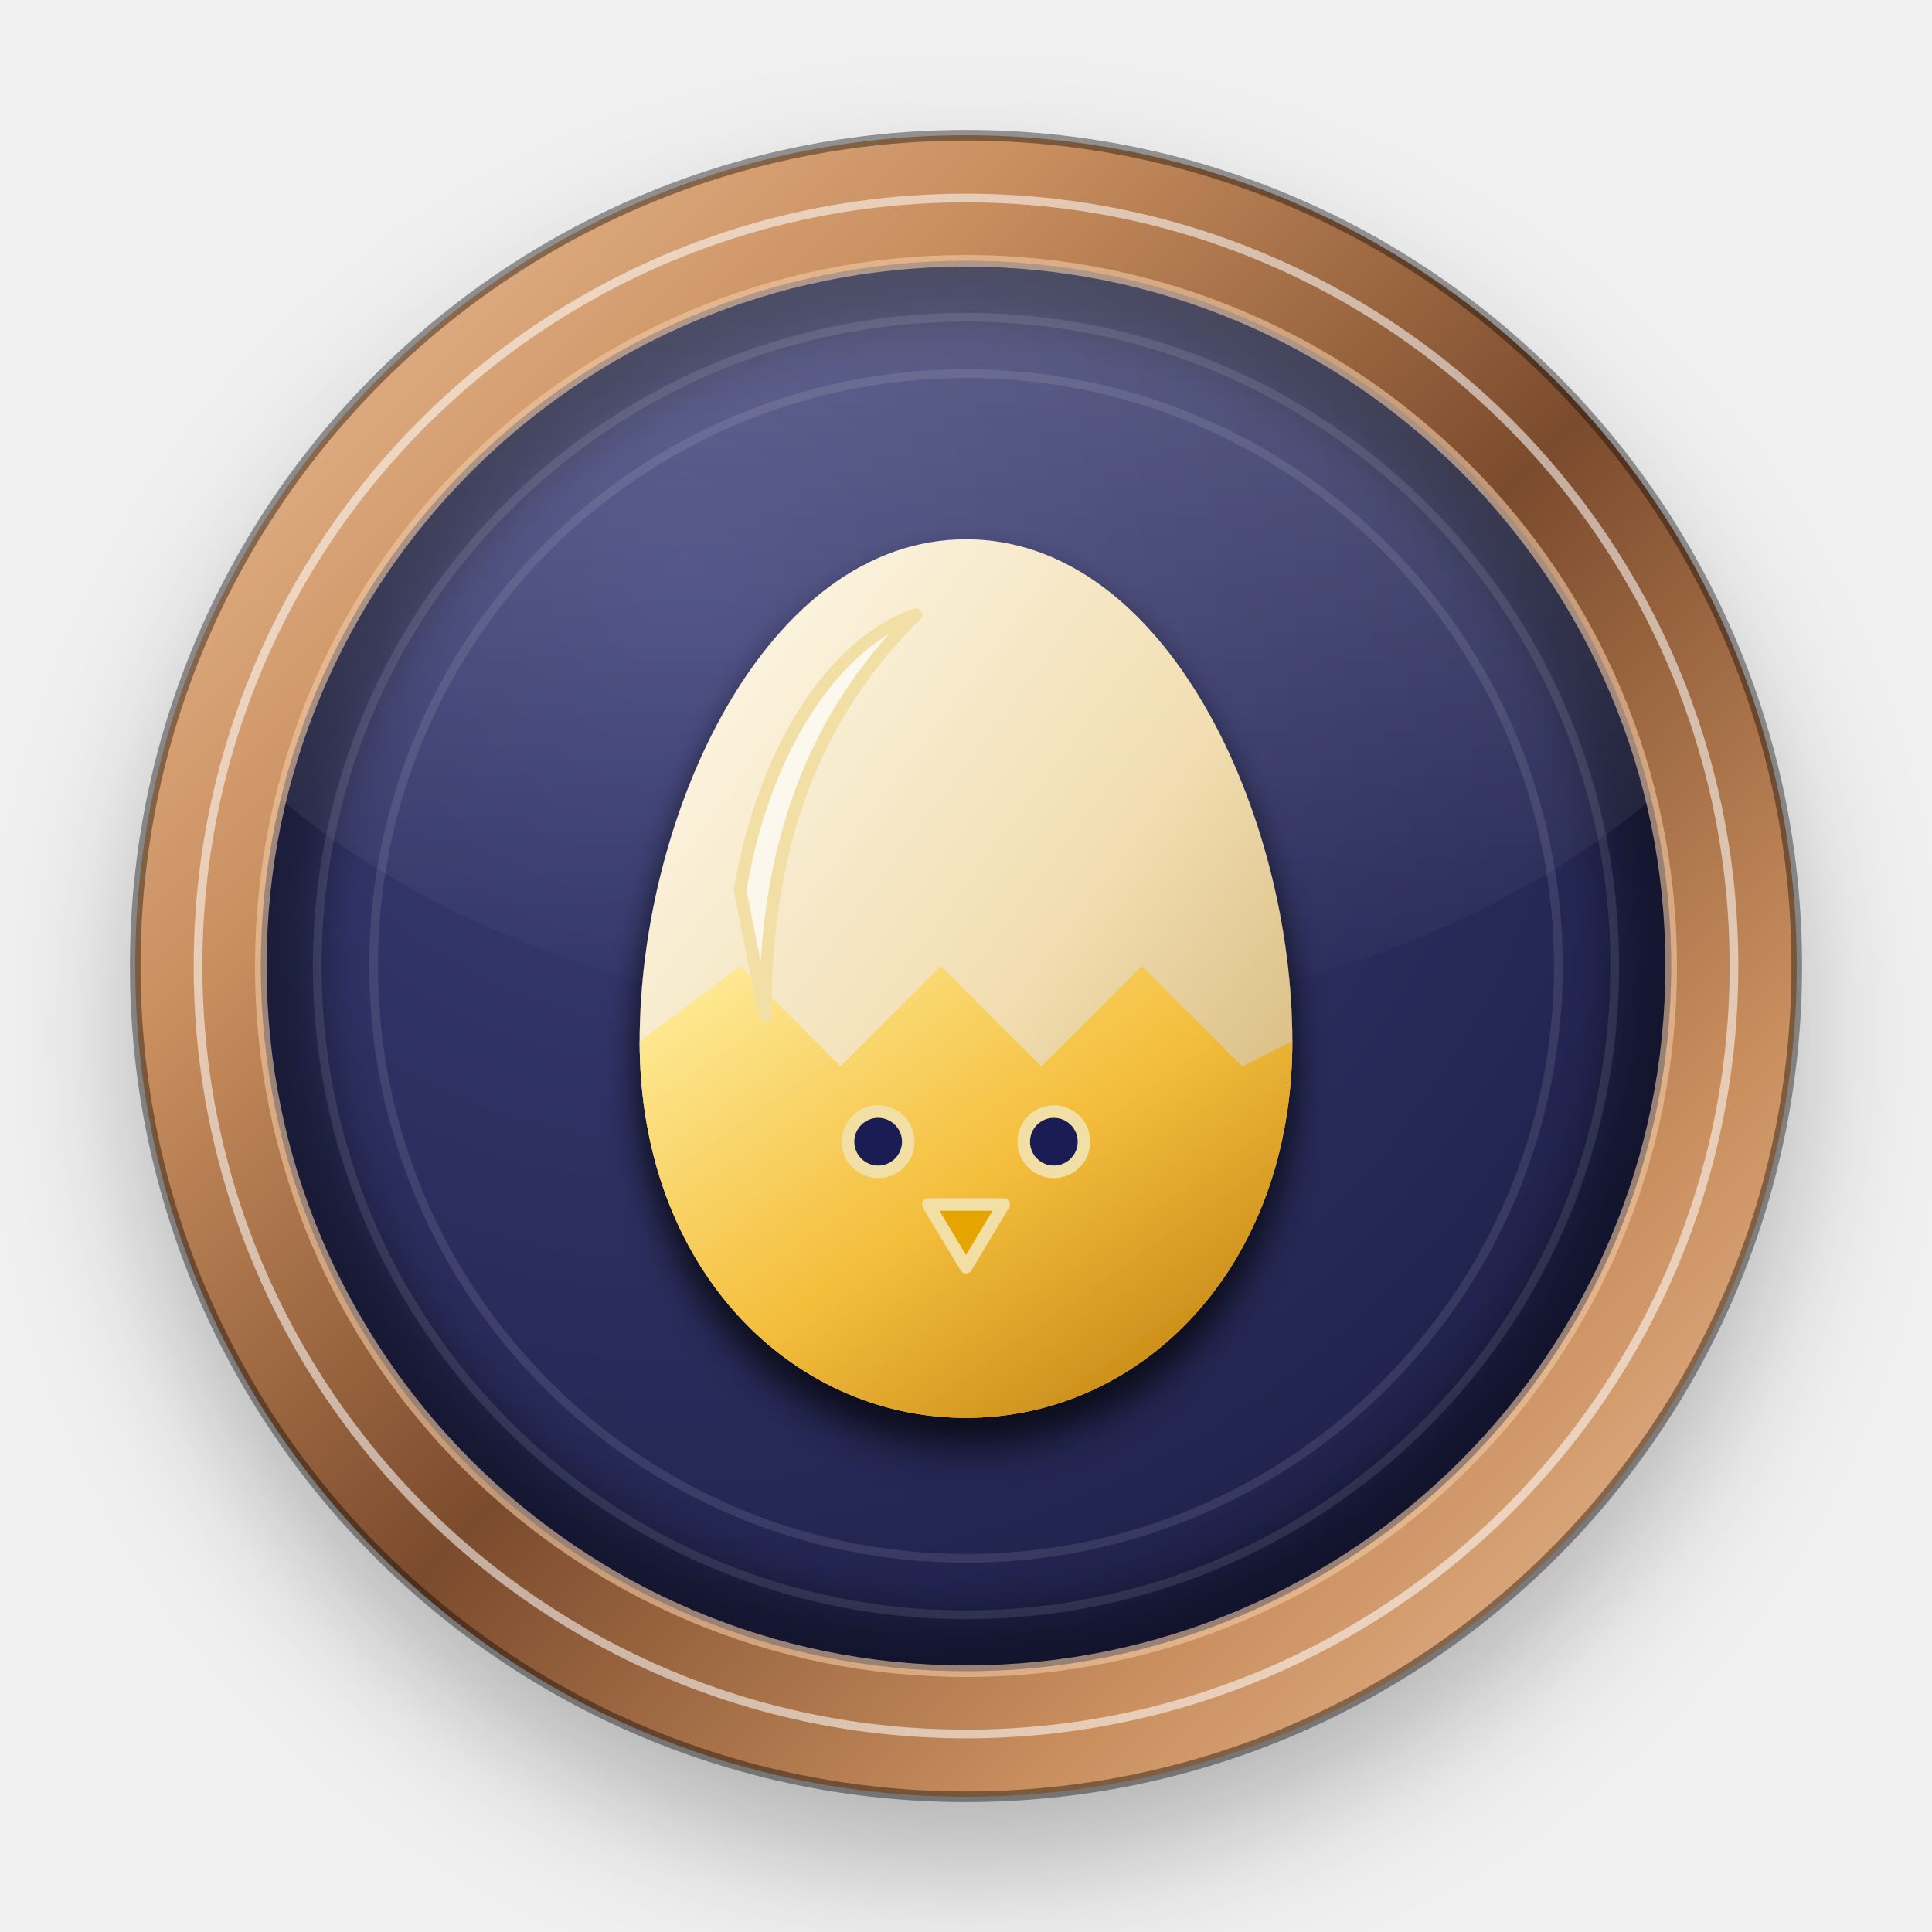
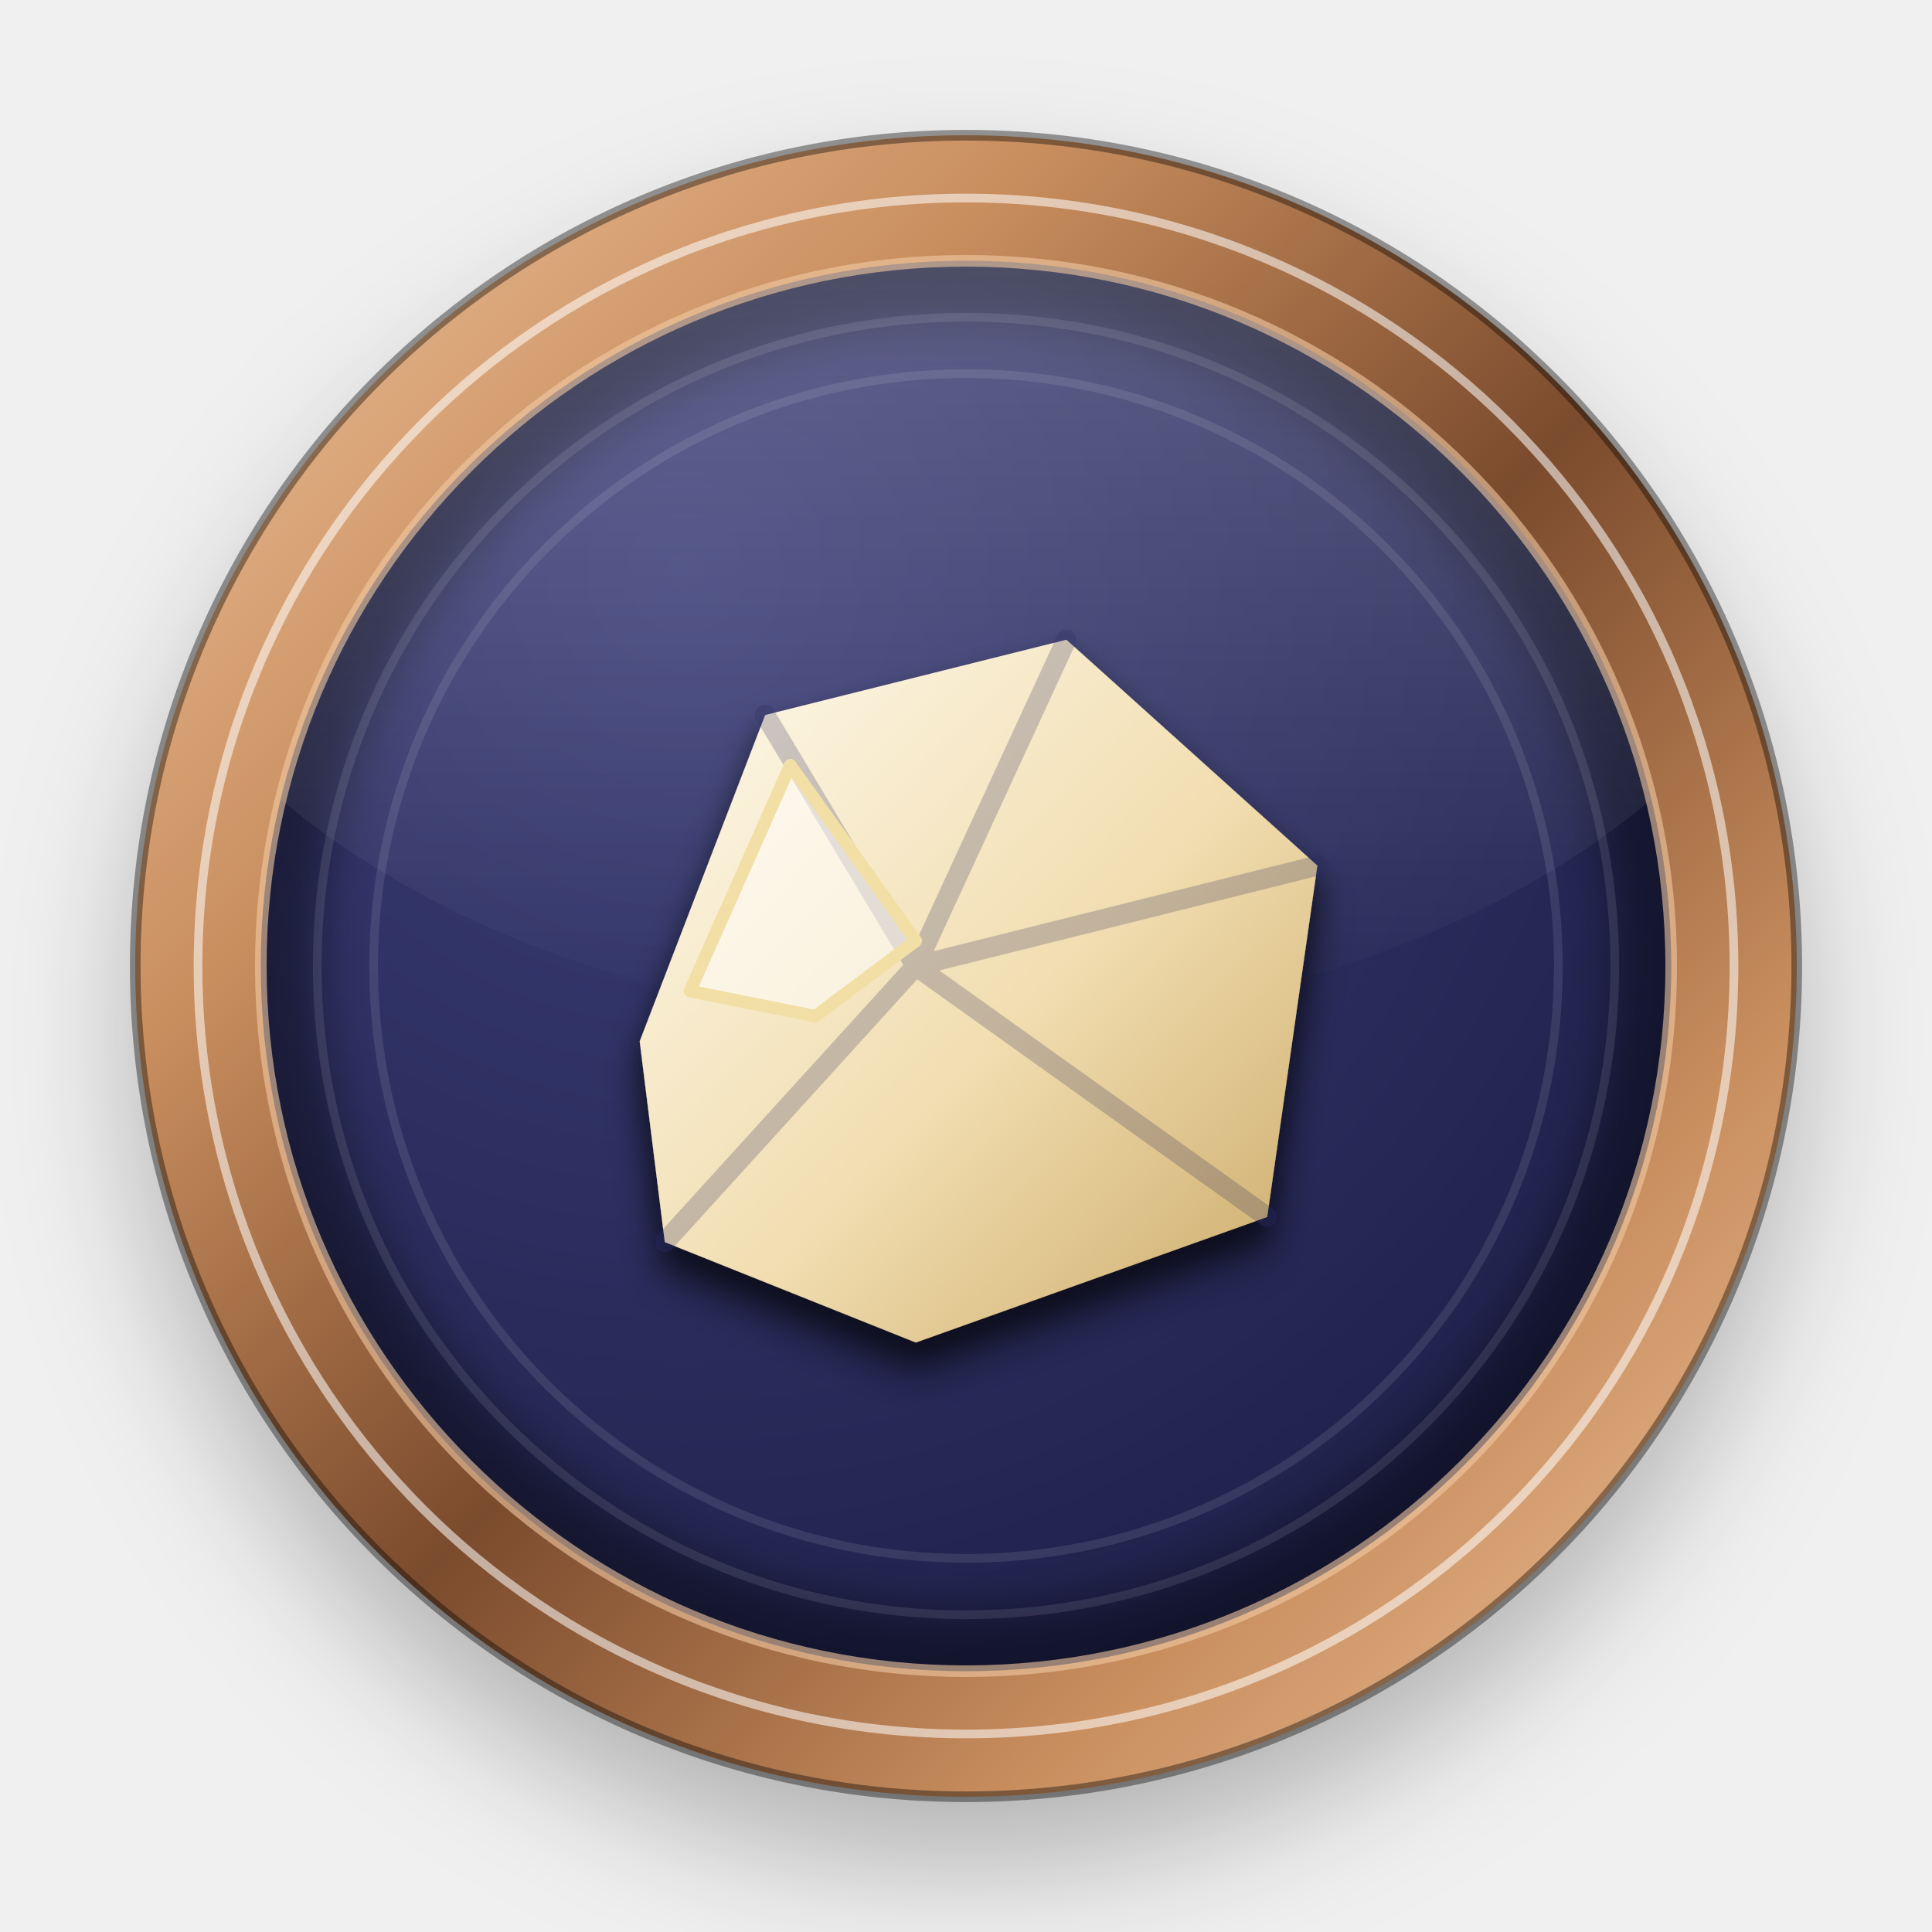
<svg xmlns="http://www.w3.org/2000/svg" viewBox="-100 -100 200 200" width="400" height="400">
  <defs>
    <filter id="blur8" x="-30%" y="-30%" width="160%" height="160%">
      <feGaussianBlur stdDeviation="7" />
    </filter>
    <filter id="blur3" x="-30%" y="-30%" width="160%" height="160%">
      <feGaussianBlur stdDeviation="2.6" />
    </filter>
    <filter id="emb" x="-20%" y="-20%" width="140%" height="140%">
      <feDropShadow dx="0" dy="1.6" stdDeviation="1.1" flood-color="#000" flood-opacity=".38" />
    </filter>
  </defs>
  <style>.mb41 .nf{fill:none} .mb41 .sf{fill:#F2DFA6;fill-opacity:.17} .mb41 .fl{fill:#F2DFA6;stroke:none} .mb41 .gl{fill:url(#b41g);stroke:none}</style>
  <defs>
    <radialGradient id="b41h" cx=".5" cy=".5" r=".5">
      <stop offset=".6" stop-color="#F3D58A" stop-opacity="0" />
      <stop offset=".82" stop-color="#F3D58A" stop-opacity=".95" />
      <stop offset="1" stop-color="#F3D58A" stop-opacity="0" />
    </radialGradient>
    <linearGradient id="b41r" x1="0" y1="0" x2="1" y2="1">
      <stop offset="0" stop-color="#F2C9A4" />
      <stop offset=".28" stop-color="#C98E5E" />
      <stop offset=".52" stop-color="#7B4B2D" />
      <stop offset=".76" stop-color="#C98E5E" />
      <stop offset="1" stop-color="#F2C9A4" />
    </linearGradient>
    <radialGradient id="b41p" cx=".3" cy=".22" r="1.15">
      <stop offset="0" stop-color="#3C3F78" />
      <stop offset="1" stop-color="#14163A" />
    </radialGradient>
    <radialGradient id="b41g" cx=".5" cy=".5" r=".5">
      <stop offset="0" stop-color="#E8D49A" stop-opacity=".95" />
      <stop offset="1" stop-color="#E8D49A" stop-opacity=".55" />
    </radialGradient>
    <linearGradient id="b41s" x1="0" y1="0" x2="0" y2="1">
      <stop offset="0" stop-color="#fff" stop-opacity=".34" />
      <stop offset="1" stop-color="#fff" stop-opacity="0" />
    </linearGradient>
    <clipPath id="b41c">
      <path d="M-73,0A73,73 0 1 0 73,0A73,73 0 1 0 -73,0Z" />
    </clipPath>
  </defs>
  <path d="M-86,0A86,86 0 1 0 86,0A86,86 0 1 0 -86,0Z" transform="translate(0 7)" fill="#000" opacity=".26" filter="url(#blur8)" />
  <path d="M-86,0A86,86 0 1 0 86,0A86,86 0 1 0 -86,0Z" fill="url(#b41r)" />
  <path d="M-86,0A86,86 0 1 0 86,0A86,86 0 1 0 -86,0Z" fill="none" stroke="#000" stroke-opacity=".38" stroke-width="1.1" />
  <path d="M-79.5,0A79.5,79.5 0 1 0 79.5,0A79.5,79.5 0 1 0 -79.5,0Z" fill="none" stroke="#fff" stroke-opacity=".55" stroke-width=".9" />
  <path d="M-73,0A73,73 0 1 0 73,0A73,73 0 1 0 -73,0Z" fill="url(#b41p)" />
  <g clip-path="url(#b41c)">
    <path d="M-73,0A73,73 0 1 0 73,0A73,73 0 1 0 -73,0Z" fill="none" stroke="#000" stroke-opacity=".42" stroke-width="12" filter="url(#blur3)" />
    <path d="M-67.16,0A67.16,67.16 0 1 0 67.16,0A67.16,67.16 0 1 0 -67.16,0Z" fill="none" stroke="#fff" stroke-opacity=".10" stroke-width=".9" />
    <path d="M-61.32,0A61.32,61.32 0 1 0 61.32,0A61.32,61.32 0 1 0 -61.32,0Z" fill="none" stroke="#fff" stroke-opacity=".10" stroke-width=".9" />
    <ellipse cx="0" cy="-58" rx="92" ry="64" fill="url(#b41s)" />
  </g>
  <path d="M-73,0A73,73 0 1 0 73,0A73,73 0 1 0 -73,0Z" fill="none" stroke="#F2C9A4" stroke-opacity=".6" stroke-width="1.2" />
  <g filter="url(#emb)" fill="none" stroke="#F2DFA6" stroke-linecap="round" stroke-linejoin="round" class="mb41" transform="scale(1.16)">
    <defs>
      <linearGradient id="iGold" x1="0" y1="0" x2="1" y2="1">
        <stop offset="0" stop-color="#FFF3B0" />
        <stop offset=".45" stop-color="#F6C443" />
        <stop offset="1" stop-color="#B97C0A" />
      </linearGradient>
      <linearGradient id="iFire" x1="0" y1="0" x2="0" y2="1">
        <stop offset="0" stop-color="#FFE27A" />
        <stop offset=".5" stop-color="#FF9A2E" />
        <stop offset="1" stop-color="#E8481A" />
      </linearGradient>
      <linearGradient id="iFire2" x1="0" y1="0" x2="0" y2="1">
        <stop offset="0" stop-color="#FFFBE0" />
        <stop offset="1" stop-color="#FFC24A" />
      </linearGradient>
      <linearGradient id="iWax" x1="0" y1="0" x2="1" y2="0">
        <stop offset="0" stop-color="#F3E7CF" />
        <stop offset=".5" stop-color="#FFFDF4" />
        <stop offset="1" stop-color="#D9C7A3" />
      </linearGradient>
      <linearGradient id="iWood" x1="0" y1="0" x2="0" y2="1">
        <stop offset="0" stop-color="#C98A52" />
        <stop offset="1" stop-color="#7A4A26" />
      </linearGradient>
      <linearGradient id="iGlass" x1="0" y1="0" x2="1" y2="1">
        <stop offset="0" stop-color="#FFF6D6" stop-opacity=".95" />
        <stop offset="1" stop-color="#FFC15A" stop-opacity=".55" />
      </linearGradient>
      <linearGradient id="iSteel" x1="0" y1="0" x2="1" y2="1">
        <stop offset="0" stop-color="#FFFFFF" />
        <stop offset="1" stop-color="#A9B6CC" />
      </linearGradient>
      <linearGradient id="iPaper" x1="0" y1="0" x2="1" y2="1">
        <stop offset="0" stop-color="#FFFFFF" />
        <stop offset="1" stop-color="#DDE3F2" />
      </linearGradient>
      <linearGradient id="iRed" x1="0" y1="0" x2="0" y2="1">
        <stop offset="0" stop-color="#FF7B6B" />
        <stop offset="1" stop-color="#C2352B" />
      </linearGradient>
      <linearGradient id="iBlue" x1="0" y1="0" x2="1" y2="1">
        <stop offset="0" stop-color="#8FD3FF" />
        <stop offset="1" stop-color="#2F6FD0" />
      </linearGradient>
      <linearGradient id="iBrown" x1="0" y1="0" x2="0" y2="1">
        <stop offset="0" stop-color="#B07A4C" />
        <stop offset="1" stop-color="#6B4126" />
      </linearGradient>
      <radialGradient id="iGlow">
        <stop offset="0" stop-color="#FFE9A8" stop-opacity=".85" />
        <stop offset="1" stop-color="#FFE9A8" stop-opacity="0" />
      </radialGradient>
      <linearGradient id="iSand" x1="0" y1="0" x2="0" y2="1">
        <stop offset="0" stop-color="#FFE29A" />
        <stop offset="1" stop-color="#E0A33A" />
      </linearGradient>
    </defs>
    <defs>
      <linearGradient id="cham" x1="0" y1="0" x2="1" y2="1">
        <stop offset="0" stop-color="#FFFBEF" />
        <stop offset=".55" stop-color="#F1DDB0" />
        <stop offset="1" stop-color="#C9A765" />
      </linearGradient>
      <linearGradient id="gld" x1="0" y1="0" x2="1" y2="1">
        <stop offset="0" stop-color="#FFEFA0" />
        <stop offset=".5" stop-color="#F4BE3C" />
        <stop offset="1" stop-color="#B8780C" />
      </linearGradient>
      <radialGradient id="glw">
        <stop offset="0" stop-color="#FFE9A8" stop-opacity=".5" />
        <stop offset="1" stop-color="#FFE9A8" stop-opacity="0" />
      </radialGradient>
      <filter id="bev" x="-25%" y="-25%" width="150%" height="150%">
        <feGaussianBlur in="SourceAlpha" stdDeviation="1.7" result="b" />
        <feSpecularLighting in="b" surfaceScale="3.2" specularConstant="1" specularExponent="18" lighting-color="#ffffff" result="s">
          <fePointLight x="-30" y="-70" z="80" />
        </feSpecularLighting>
        <feComposite in="s" in2="SourceAlpha" operator="in" result="s2" />
        <feComposite in="SourceGraphic" in2="s2" operator="arithmetic" k1="0" k2="1" k3=".9" k4="0" result="m" />
        <feDropShadow in="m" dx="0" dy="2.2" stdDeviation="1.6" flood-color="#000" flood-opacity=".5" />
      </filter>
    </defs>
    <g filter="url(#bev)">
      <g transform="scale(1.12)">
-         <path d="M0,-34 C16,-34 26,-12 26,6 C26,24 14,36 0,36 C-14,36 -26,24 -26,6 C-26,-12 -16,-34 0,-34Z" fill="url(#cham)" stroke="#1C1E55" stroke-opacity="0" stroke-width="1.6" stroke-linejoin="round" />
-         <path d="M-26,6 L-18,0 L-10,8 L-2,0 L6,8 L14,0 L22,8 L26,6 C26,24 14,36 0,36 C-14,36 -26,24 -26,6Z" fill="url(#gld)" stroke="#1C1E55" stroke-opacity="0" stroke-width="1.6" stroke-linejoin="round" />
-         <circle cx="-7" cy="14" r="2.4" fill="#1C1E55" />
-         <circle cx="7" cy="14" r="2.4" fill="#1C1E55" />
-         <path d="M-3,19 L3,19 L0,24Z" fill="#E5A400" />
-         <path d="M-18,-6 C-16,-18 -10,-26 -4,-28 C-12,-20 -16,-10 -16,4Z" fill="#fff" fill-opacity="0.6" />
+         <path d="M-26,6 L-16,-20 L8,-26 L28,-8 L24,20 L-4,30 L-24,22Z" fill="url(#cham)" stroke="#1C1E55" stroke-opacity="0" stroke-width="1.6" stroke-linejoin="round" />
+         <path d="M-16,-20 L-4,0 L8,-26 M-4,0 L-24,22 M-4,0 L24,20 M-4,0 L28,-8" stroke="#1C1E55" stroke-opacity=".22" stroke-width="1.6" fill="none" />
+         <path d="M-14,-16 L-4,-2 L-12,4 L-22,2Z" fill="#fff" fill-opacity="0.5" />
      </g>
    </g>
  </g>
</svg>
